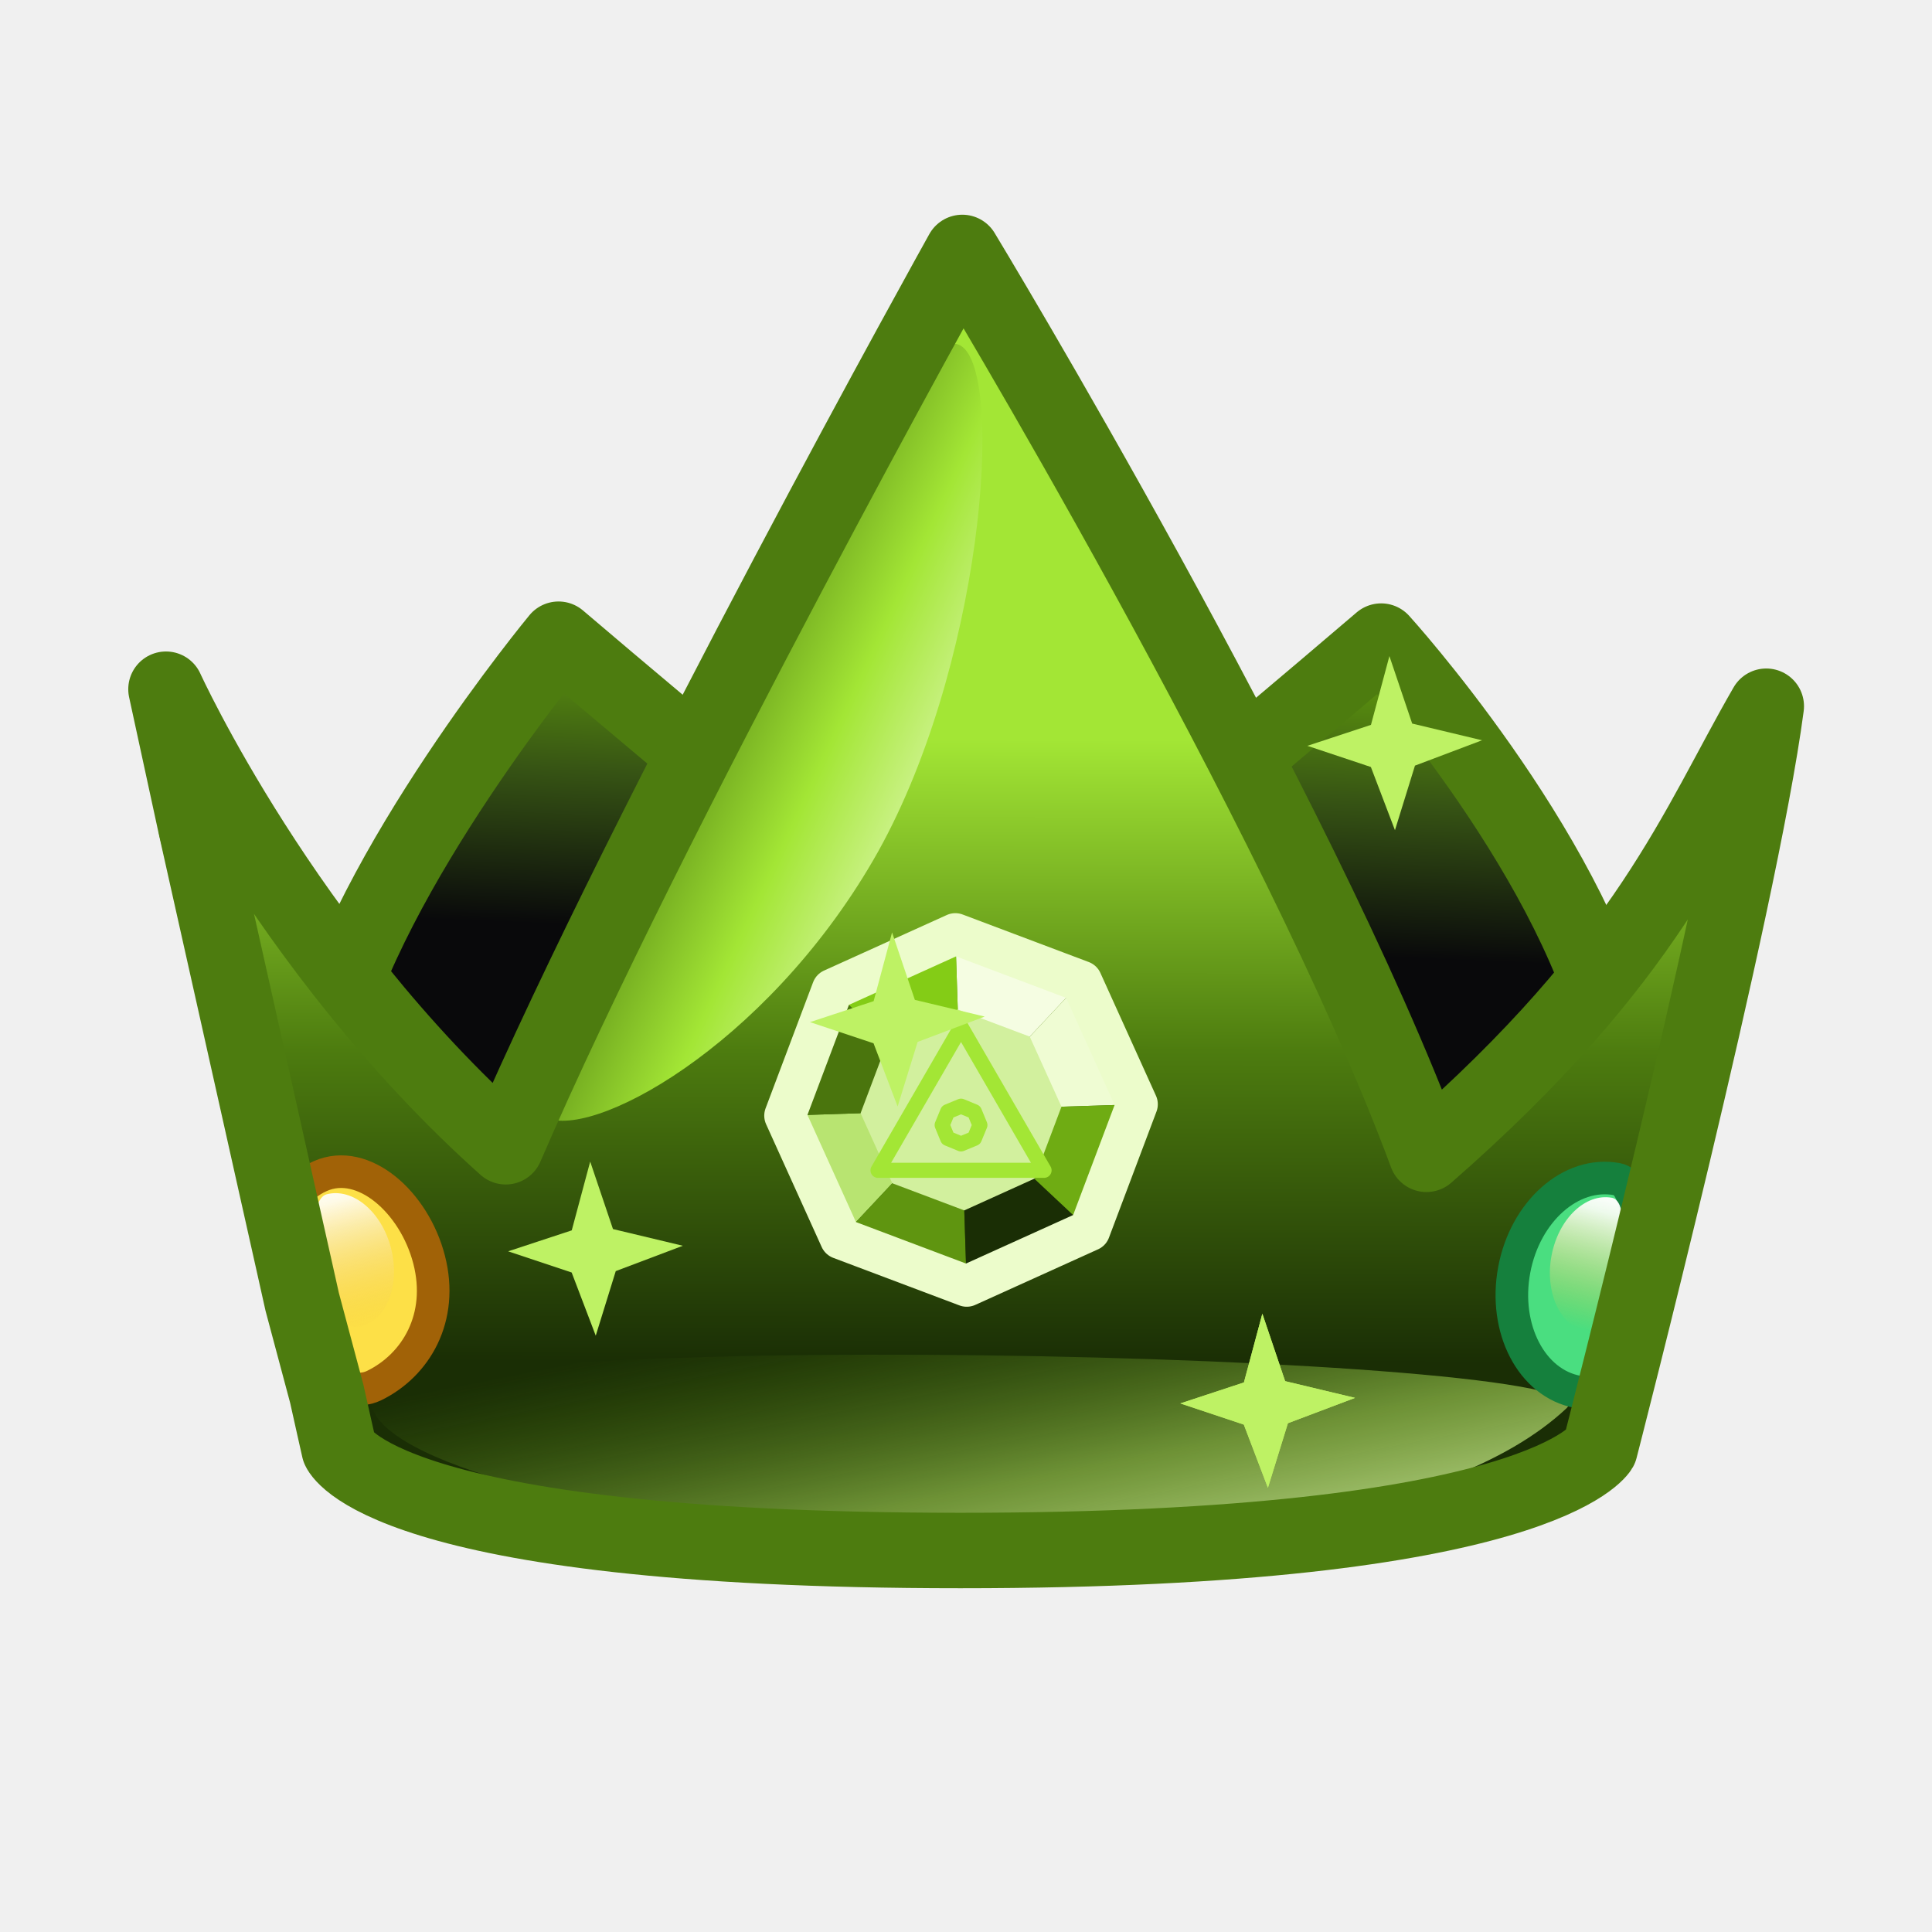
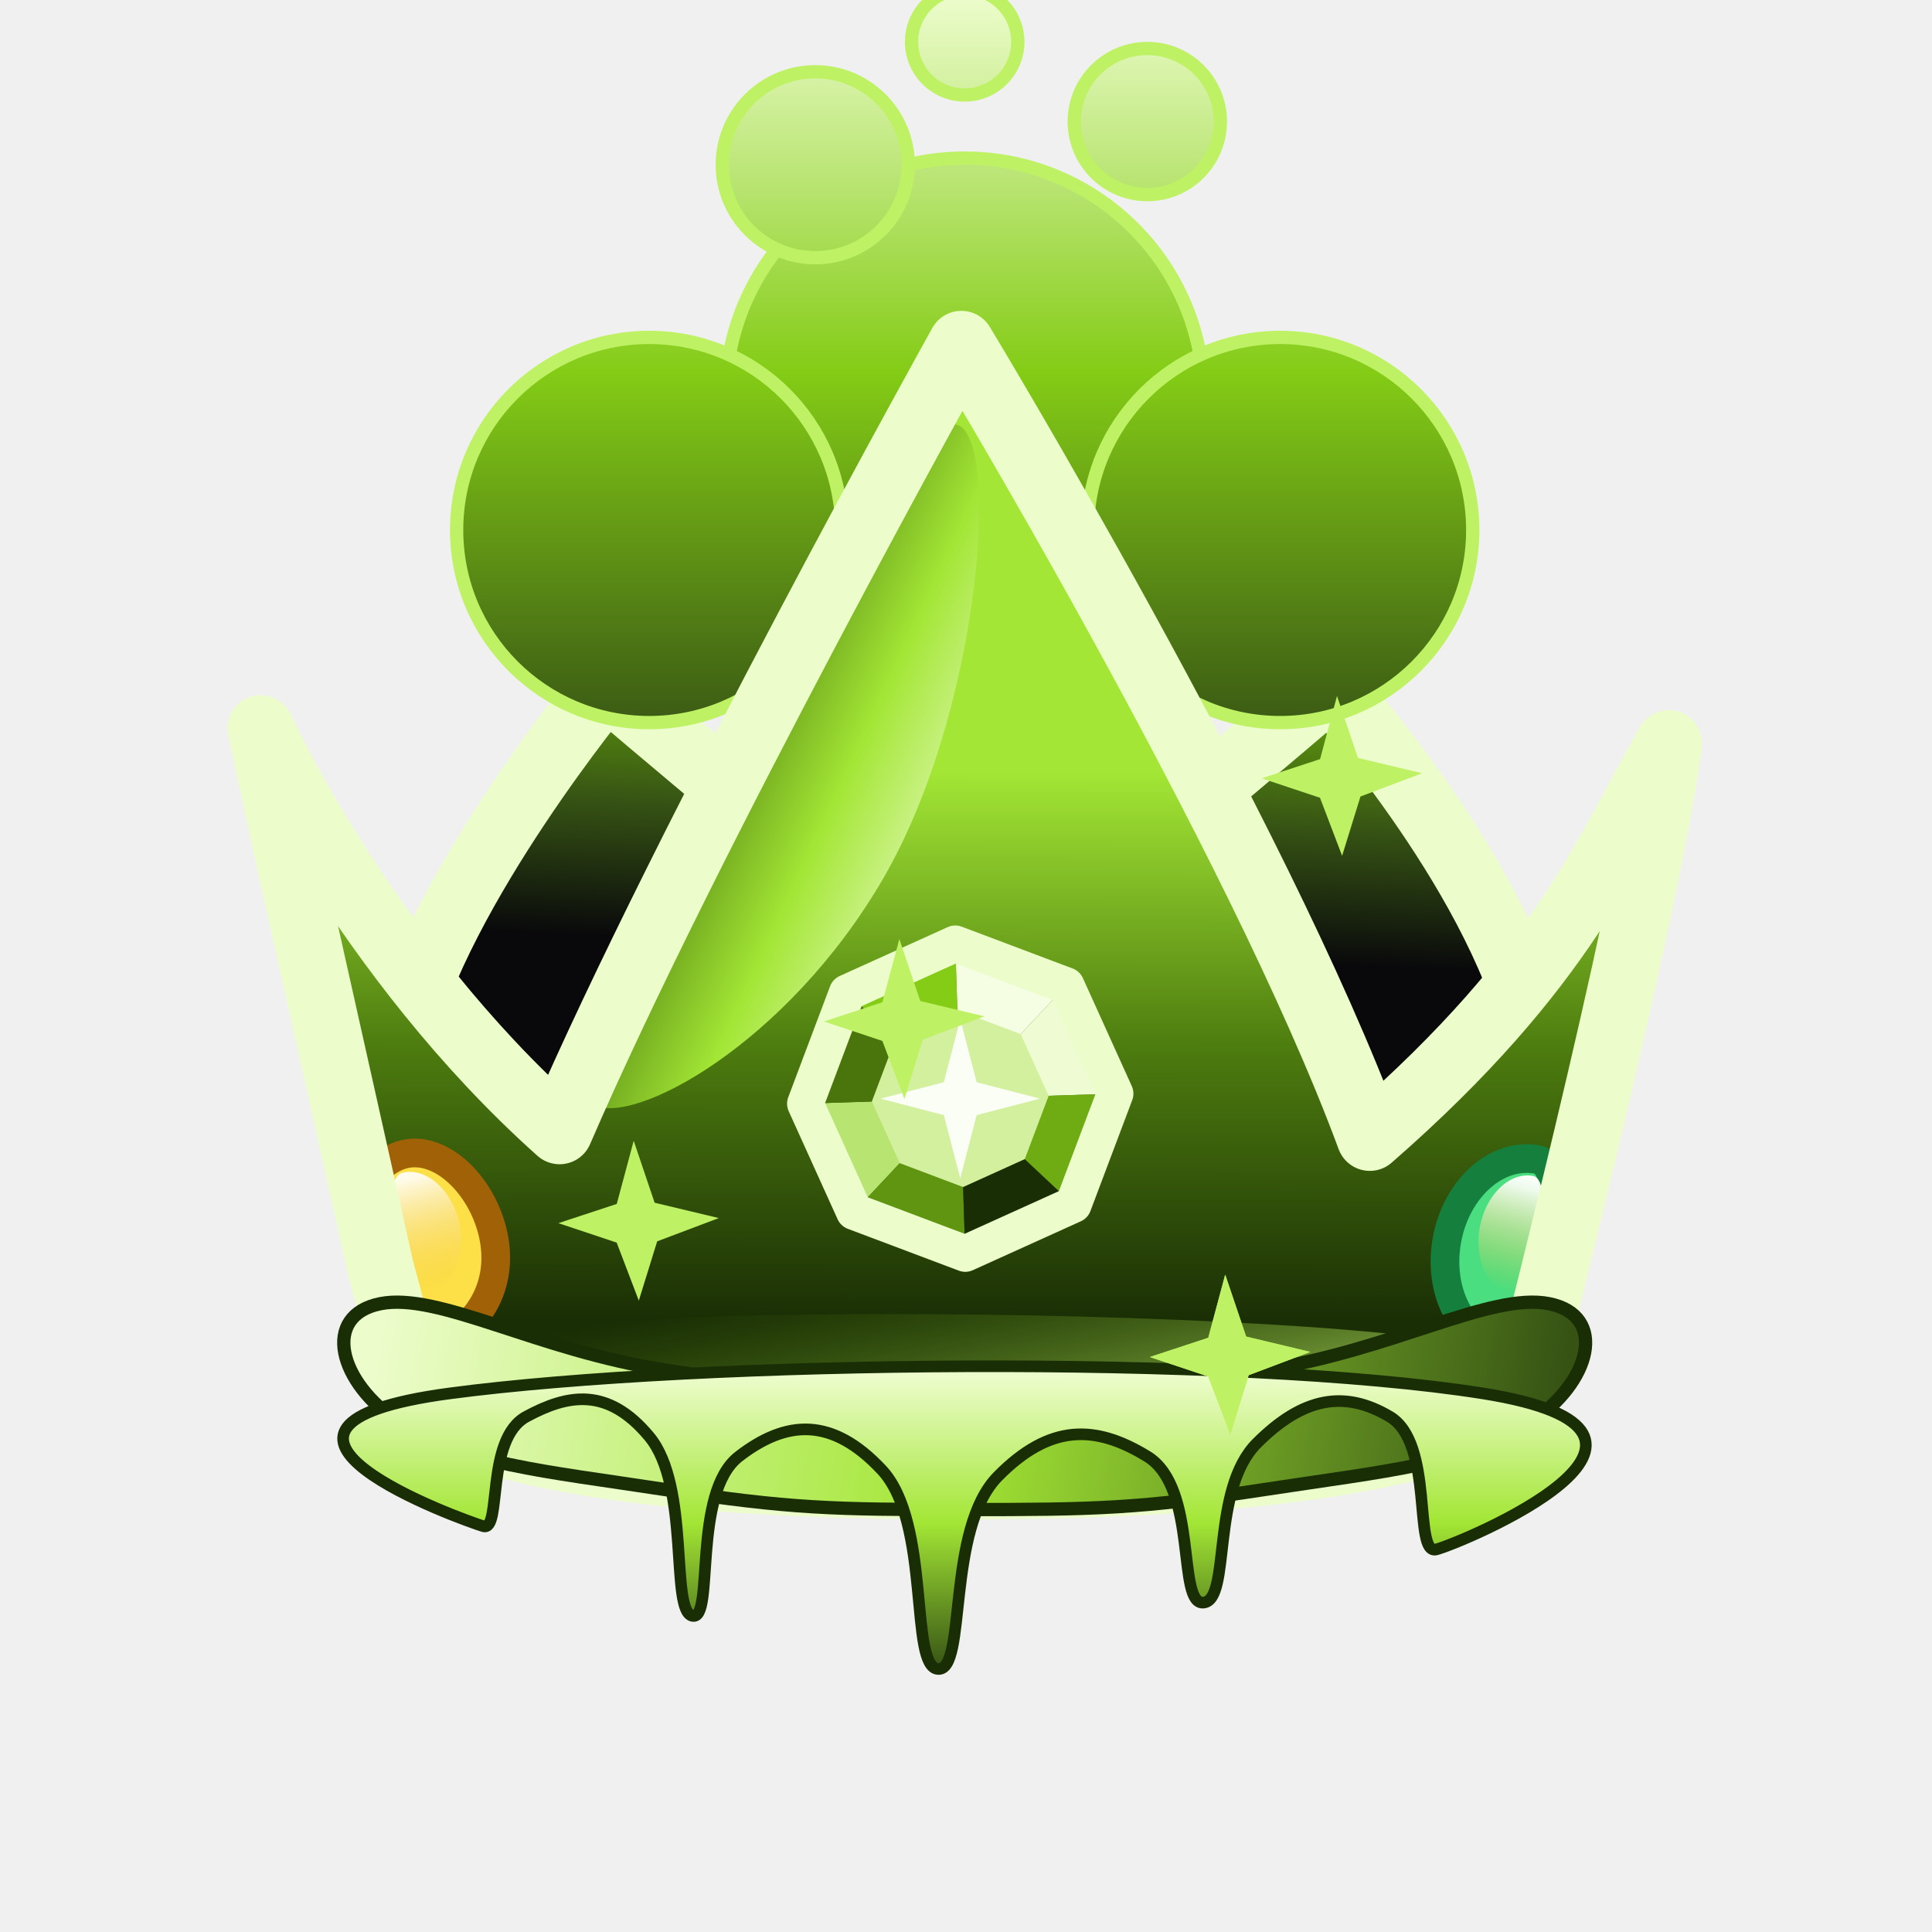
<svg xmlns="http://www.w3.org/2000/svg" viewBox="0 0 512 512" width="512" height="512">
  <defs>
    <linearGradient id="lg_1" gradientUnits="userSpaceOnUse" x1="-2" y1="-60" x2="-5.258" y2="21.203">
      <stop offset="0%" stop-color="#65a30d" stop-opacity="1" />
      <stop offset="50%" stop-color="#365314" stop-opacity="1" />
      <stop offset="100%" stop-color="#09090b" stop-opacity="1" />
    </linearGradient>
-     <linearGradient id="lg_2" gradientUnits="userSpaceOnUse" x1="4" y1="-32" x2="3.742" y2="133.203">
+     <linearGradient id="lg_2" gradientUnits="userSpaceOnUse" x1="0" y1="-265" x2="0" y2="-40">
+       <stop offset="0%" stop-color="#ecfccb" stop-opacity="1" />
+       <stop offset="50%" stop-color="#84cc16" stop-opacity="1" />
+       <stop offset="100%" stop-color="#365314" stop-opacity="1" />
+     </linearGradient>
+     <linearGradient id="lg_3" gradientUnits="userSpaceOnUse" x1="4" y1="-32" x2="3.742" y2="133.203">
      <stop offset="0%" stop-color="#a3e635" stop-opacity="1" />
      <stop offset="50%" stop-color="#4d7c0f" stop-opacity="1" />
      <stop offset="100%" stop-color="#1a2e05" stop-opacity="1" />
    </linearGradient>
-     <linearGradient id="lg_3" gradientUnits="userSpaceOnUse" x1="27.309" y1="66.784" x2="4.446" y2="-49.105">
+     <linearGradient id="lg_4" gradientUnits="userSpaceOnUse" x1="27.309" y1="66.784" x2="4.446" y2="-49.105">
      <stop offset="5%" stop-color="#ecfccb" stop-opacity="1" />
      <stop offset="51%" stop-color="#bef264" stop-opacity="0.5" />
      <stop offset="96%" stop-color="#65a30d" stop-opacity="0" />
    </linearGradient>
-     <linearGradient id="lg_4" gradientUnits="userSpaceOnUse" x1="57.574" y1="32.762" x2="-27.768" y2="-6.745">
+     <linearGradient id="lg_5" gradientUnits="userSpaceOnUse" x1="57.574" y1="32.762" x2="-27.768" y2="-6.745">
      <stop offset="0%" stop-color="#ecfccb" stop-opacity="1" />
      <stop offset="50%" stop-color="#a3e635" stop-opacity="1" />
      <stop offset="100%" stop-color="#4d7c0f" stop-opacity="1" />
    </linearGradient>
-     <linearGradient id="lg_5" gradientUnits="userSpaceOnUse" x1="7.756" y1="-20.683" x2="-2.837" y2="18.433">
+     <linearGradient id="lg_6" gradientUnits="userSpaceOnUse" x1="7.756" y1="-20.683" x2="-2.837" y2="18.433">
      <stop offset="5%" stop-color="#ffffff" stop-opacity="1" />
      <stop offset="12%" stop-color="#fefefb" stop-opacity="0.955" />
      <stop offset="18%" stop-color="#fefdf7" stop-opacity="0.909" />
      <stop offset="57%" stop-color="#f8df95" stop-opacity="0.455" />
      <stop offset="96%" stop-color="#f1c234" stop-opacity="0" />
    </linearGradient>
-     <linearGradient id="lg_6" gradientUnits="userSpaceOnUse" x1="-7.728" y1="-23.592" x2="4.54" y2="21.275">
+     <linearGradient id="lg_7" gradientUnits="userSpaceOnUse" x1="-7.728" y1="-23.592" x2="4.54" y2="21.275">
      <stop offset="5%" stop-color="#ffffff" stop-opacity="1" />
      <stop offset="12%" stop-color="#fefefb" stop-opacity="0.955" />
      <stop offset="18%" stop-color="#fefdf7" stop-opacity="0.909" />
      <stop offset="57%" stop-color="#f8df95" stop-opacity="0.455" />
      <stop offset="96%" stop-color="#f1c234" stop-opacity="0" />
    </linearGradient>
+     <linearGradient id="lg_8" gradientUnits="userSpaceOnUse" x1="-175" y1="130" x2="175" y2="185">
+       <stop offset="0%" stop-color="#ecfccb" stop-opacity="1" />
+       <stop offset="50%" stop-color="#a3e635" stop-opacity="1" />
+       <stop offset="100%" stop-color="#365314" stop-opacity="1" />
+     </linearGradient>
+     <linearGradient id="lg_9" gradientUnits="userSpaceOnUse" x1="0" y1="150" x2="0" y2="238">
+       <stop offset="0%" stop-color="#ecfccb" stop-opacity="1" />
+       <stop offset="50%" stop-color="#a3e635" stop-opacity="1" />
+       <stop offset="100%" stop-color="#365314" stop-opacity="1" />
+     </linearGradient>
  </defs>
-   <g transform="translate(192.95, 209.20)">
+   <g transform="translate(252.95, 269.20) scale(0.880, 0.880) translate(-60, -60)">
    <g transform="translate(63.07, 18.70) scale(1.000, 1.000) translate(0.00, 0.00)">
      <g transform="translate(0, 0) rotate(0) scale(1, 1) translate(0, 0)">
-         <path d="M -108.00 -58.50 C -108.00 -58.50, -158.50 2.50, -170.00 49.50 C -195.50 20.50, -204.00 -8.50, -204.00 -8.50 L -165.00 150.00 L 168.50 150.00 L 172.49 133.24 L 173.42 129.30 L 174.33 125.46 L 175.05 122.44 L 175.96 118.61 L 177.43 112.44 L 179.84 102.32 L 186.24 75.38 L 197.65 27.40 L 199.25 20.66 L 205.00 -3.50 C 205.00 -3.50, 190.50 30.50, 172.00 46.50 C 159.50 -3.50, 110.00 -58.00, 110.00 -58.00 C 110.00 -58.00, 16.50 22.00, 1.50 30.50 C -26.00 11.50, -108.00 -58.50, -108.00 -58.50 Z" fill="url(#lg_1)" fill-opacity="1" stroke="#4d7c0f" stroke-width="20" stroke-linecap="round" stroke-linejoin="round" />
+         <path d="M -108.00 -58.50 C -108.00 -58.50, -158.50 2.50, -170.00 49.50 C -195.50 20.50, -204.00 -8.50, -204.00 -8.50 L -165.00 150.00 L 168.50 150.00 L 172.49 133.24 L 173.42 129.30 L 174.33 125.46 L 175.05 122.44 L 175.96 118.61 L 177.43 112.44 L 179.84 102.32 L 186.24 75.38 L 197.65 27.40 L 199.25 20.66 L 205.00 -3.50 C 205.00 -3.50, 190.50 30.50, 172.00 46.50 C 159.50 -3.50, 110.00 -58.00, 110.00 -58.00 C 110.00 -58.00, 16.50 22.00, 1.50 30.50 C -26.00 11.50, -108.00 -58.50, -108.00 -58.50 Z" fill="url(#lg_1)" fill-opacity="1" stroke="#ecfccb" stroke-width="20" stroke-linecap="round" stroke-linejoin="round" />
      </g>
    </g>
    <g transform="translate(63.07, 18.70) scale(1.000, 1.000) translate(0.00, 0.00)">
      <g transform="translate(0, 0) rotate(0) scale(1, 1) translate(0, 0)">
-         <path d="M -1.00 -161.00 C -1.00 -161.00, -84.00 -12.00, -122.00 76.00 C -180.00 22.00, -212.00 -44.00, -212.00 -44.00 L -204.22 -9.24 L -201.37 3.50 L -195.97 27.61 L -191.99 45.38 L -186.47 70.03 L -183.12 85.01 L -177.84 108.57 L -175.94 117.08 L -170.27 142.40 L -168.44 150.56 L -167.00 157.00 C -167.00 157.00, -155.50 183.00, -1.50 183.00 C 152.50 183.00, 168.00 156.00, 168.00 156.00 C 168.00 156.00, 205.50 9.50, 212.50 -43.50 C 194.00 -11.50, 181.00 26.50, 122.00 78.00 C 88.00 -14.00, -1.00 -161.00, -1.00 -161.00 Z" fill="url(#lg_2)" fill-opacity="1" stroke="none" stroke-width="0" stroke-linecap="round" stroke-linejoin="round" />
+         <path d="M 0.00 -217.00 C 39.76 -217.00, 72.00 -184.76, 72.00 -145.00 C 72.00 -105.24, 39.76 -73.00, 0.00 -73.00 C -39.76 -73.00, -72.00 -105.24, -72.00 -145.00 C -72.00 -184.76, -39.76 -217.00, 0.00 -217.00 Z" fill="url(#lg_2)" fill-opacity="1" stroke="#bef264" stroke-width="4" stroke-linecap="round" stroke-linejoin="round" />
+         <path d="M -95.00 -163.00 C -62.97 -163.00, -37.00 -137.03, -37.00 -105.00 C -37.00 -72.97, -62.97 -47.00, -95.00 -47.00 C -127.03 -47.00, -153.00 -72.97, -153.00 -105.00 C -153.00 -137.03, -127.03 -163.00, -95.00 -163.00 Z" fill="url(#lg_2)" fill-opacity="1" stroke="#bef264" stroke-width="4" stroke-linecap="round" stroke-linejoin="round" />
+         <path d="M 95.00 -163.00 C 127.03 -163.00, 153.00 -137.03, 153.00 -105.00 C 153.00 -72.97, 127.03 -47.00, 95.00 -47.00 C 62.97 -47.00, 37.00 -72.97, 37.00 -105.00 C 37.00 -137.03, 62.97 -163.00, 95.00 -163.00 Z" fill="url(#lg_2)" fill-opacity="1" stroke="#bef264" stroke-width="4" stroke-linecap="round" stroke-linejoin="round" />
+         <path d="M -45.00 -243.00 C -29.54 -243.00, -17.00 -230.46, -17.00 -215.00 C -17.00 -199.54, -29.54 -187.00, -45.00 -187.00 C -60.46 -187.00, -73.00 -199.54, -73.00 -215.00 C -73.00 -230.46, -60.46 -243.00, -45.00 -243.00 Z" fill="url(#lg_2)" fill-opacity="1" stroke="#bef264" stroke-width="4" stroke-linecap="round" stroke-linejoin="round" />
+         <path d="M 55.00 -250.00 C 67.15 -250.00, 77.00 -240.15, 77.00 -228.00 C 77.00 -215.85, 67.15 -206.00, 55.00 -206.00 C 42.85 -206.00, 33.00 -215.85, 33.00 -228.00 C 33.00 -240.15, 42.85 -250.00, 55.00 -250.00 Z" fill="url(#lg_2)" fill-opacity="1" stroke="#bef264" stroke-width="4" stroke-linecap="round" stroke-linejoin="round" />
+         <path d="M 0.00 -268.00 C 8.84 -268.00, 16.00 -260.84, 16.00 -252.00 C 16.00 -243.16, 8.84 -236.00, 0.00 -236.00 C -8.84 -236.00, -16.00 -243.16, -16.00 -252.00 C -16.00 -260.84, -8.84 -268.00, 0.00 -268.00 Z" fill="url(#lg_2)" fill-opacity="1" stroke="#bef264" stroke-width="4" stroke-linecap="round" stroke-linejoin="round" />
+       </g>
+     </g>
+     <g transform="translate(63.07, 18.70) scale(1.000, 1.000) translate(0.00, 0.00)">
+       <g transform="translate(0, 0) rotate(0) scale(1, 1) translate(0, 0)">
+         <path d="M -1.00 -161.00 C -1.00 -161.00, -84.00 -12.00, -122.00 76.00 C -180.00 22.00, -212.00 -44.00, -212.00 -44.00 L -204.22 -9.24 L -201.37 3.50 L -195.97 27.61 L -191.99 45.38 L -186.47 70.03 L -183.12 85.01 L -177.84 108.57 L -175.94 117.08 L -170.27 142.40 L -168.44 150.56 L -167.00 157.00 C -167.00 157.00, -155.50 183.00, -1.50 183.00 C 152.50 183.00, 168.00 156.00, 168.00 156.00 C 168.00 156.00, 205.50 9.50, 212.50 -43.50 C 194.00 -11.50, 181.00 26.50, 122.00 78.00 C 88.00 -14.00, -1.00 -161.00, -1.00 -161.00 Z" fill="url(#lg_3)" fill-opacity="1" stroke="none" stroke-width="0" stroke-linecap="round" stroke-linejoin="round" />
      </g>
    </g>
    <g transform="translate(62.10, 171.03) scale(1.000, 1.000) translate(0.00, 0.00)">
      <g transform="translate(2, 3.5) rotate(0) scale(1, 1) translate(0, 0)">
-         <path d="M 158.11 -10.54 C 173.85 -25.31, -164.96 -32.99, -158.55 -10.98 C -149.09 21.51, 94.18 49.48, 158.11 -10.54 Z" fill="url(#lg_3)" fill-opacity="1" stroke="none" stroke-width="0" stroke-linecap="round" stroke-linejoin="round" />
+         <path d="M 158.11 -10.54 C 173.85 -25.31, -164.96 -32.99, -158.55 -10.98 C -149.09 21.51, 94.18 49.48, 158.11 -10.54 Z" fill="url(#lg_4)" fill-opacity="1" stroke="none" stroke-width="0" stroke-linecap="round" stroke-linejoin="round" />
      </g>
    </g>
    <g transform="translate(61.73, 84.95) scale(1.000, 1.000) translate(-265.17, -339.65)">
      <g transform="translate(265.173, 339.648) rotate(0) scale(1, 1) translate(0, 0)">
        <path d="M 0.00 0.00 L 0.00 0.00 L 0.00 0.00 L 0.00 0.00 Z" fill="#f1fdd8" fill-opacity="1" stroke="none" stroke-width="0" stroke-linecap="round" stroke-linejoin="round" />
      </g>
      <g transform="translate(241.849, 356.673) rotate(0) scale(1, 1) translate(0, 0)">
        <path d="M 23.32 -17.02 L -8.59 17.02 L -23.32 -15.51 L -23.32 -15.52 L 23.32 -17.02 L 23.32 -17.02 Z" fill="#b8e471" fill-opacity="1" stroke="none" stroke-width="0" stroke-linecap="round" stroke-linejoin="round" />
      </g>
      <g transform="translate(265.173, 339.648) rotate(0) scale(1, 1) translate(0, 0)">
        <path d="M 0.00 0.00 L 0.00 0.00 L 0.00 0.00 L 0.00 0.00 L 0.00 0.00 Z" fill="#ecfccb" fill-opacity="1" stroke="none" stroke-width="0" stroke-linecap="round" stroke-linejoin="round" />
      </g>
      <g transform="translate(241.85, 324.443) rotate(0) scale(1, 1) translate(0, 0)">
        <path d="M 23.32 15.21 L -23.32 16.71 L -10.73 -16.71 L -10.73 -16.71 L 23.32 15.21 L 23.32 15.21 Z" fill="#4a750d" fill-opacity="1" stroke="none" stroke-width="0" stroke-linecap="round" stroke-linejoin="round" />
      </g>
      <g transform="translate(265.173, 339.648) rotate(0) scale(1, 1) translate(0, 0)">
        <path d="M 0.00 0.00 L 0.00 0.00 L 0.00 0.00 L 0.00 0.00 Z" fill="#ecfccb" fill-opacity="1" stroke="none" stroke-width="0" stroke-linecap="round" stroke-linejoin="round" />
      </g>
      <g transform="translate(280.378, 316.325) rotate(0) scale(1, 1) translate(0, 0)">
        <path d="M -15.21 23.32 L -16.71 -23.32 L 16.71 -10.73 L 16.71 -10.73 L -15.21 23.32 L -15.21 23.32 Z" fill="#f5fde2" fill-opacity="1" stroke="none" stroke-width="0" stroke-linecap="round" stroke-linejoin="round" />
      </g>
      <g transform="translate(249.967, 362.971) rotate(0) scale(1, 1) translate(0, 0)">
        <path d="M -16.71 10.73 L 15.21 -23.32 L 16.71 23.32 L -16.71 10.73 L -16.71 10.73 Z" fill="#5f9510" fill-opacity="1" stroke="none" stroke-width="0" stroke-linecap="round" stroke-linejoin="round" />
      </g>
      <g transform="translate(248.148, 316.325) rotate(0) scale(1, 1) translate(0, 0)">
        <path d="M -17.02 -8.59 L 15.51 -23.32 L 15.52 -23.32 L 17.02 23.32 L -17.02 -8.59 Z" fill="#84cc16" fill-opacity="1" stroke="none" stroke-width="0" stroke-linecap="round" stroke-linejoin="round" />
      </g>
      <g transform="translate(282.198, 362.972) rotate(0) scale(1, 1) translate(0, 0)">
        <path d="M -17.02 -23.32 L -17.02 -23.32 L 17.02 8.59 L -15.51 23.32 L -15.52 23.32 L -17.02 -23.32 L -17.02 -23.32 Z" fill="#1a2e05" fill-opacity="1" stroke="none" stroke-width="0" stroke-linecap="round" stroke-linejoin="round" />
      </g>
      <g transform="translate(288.497, 322.623) rotate(0) scale(1, 1) translate(0, 0)">
        <path d="M -23.32 17.02 L 8.60 -17.02 L 23.32 15.51 L 23.32 15.52 L -23.32 17.02 L -23.32 17.02 Z" fill="#effcd3" fill-opacity="1" stroke="none" stroke-width="0" stroke-linecap="round" stroke-linejoin="round" />
      </g>
      <g transform="translate(288.496, 354.854) rotate(0) scale(1, 1) translate(0, 0)">
        <path d="M 23.32 -16.71 L 10.73 16.71 L 10.73 16.71 L -23.32 -15.21 L 23.32 -16.71 Z" fill="#6fac13" fill-opacity="1" stroke="none" stroke-width="0" stroke-linecap="round" stroke-linejoin="round" />
      </g>
      <g transform="translate(265.173, 339.648) rotate(0) scale(1, 1) translate(0, 0)">
        <path d="M 19.43 18.21 L 26.62 -0.86 L 18.21 -19.43 L -0.86 -26.62 L -19.43 -18.21 L -26.62 0.86 L -18.21 19.43 L 0.86 26.62 L 19.43 18.21 Z" fill="#d2f09e" fill-opacity="1" stroke="none" stroke-width="0" stroke-linecap="round" stroke-linejoin="round" />
      </g>
      <g transform="translate(265.173, 339.649) rotate(0) scale(1, 1) translate(0, 0)">
        <path d="M 31.92 -34.05 L 31.92 -34.05 L -1.51 -46.65 L -1.51 -46.65 L -34.05 -31.92 L -34.05 -31.92 L -46.65 1.51 L -46.65 1.51 L -31.92 34.05 L -31.92 34.05 L 1.51 46.65 L 1.51 46.65 L 34.05 31.92 L 34.05 31.92 L 46.65 -1.51 L 46.65 -1.51 L 31.92 -34.05 Z" fill="none" fill-opacity="1" stroke="#ecfccb" stroke-width="11" stroke-linecap="round" stroke-linejoin="round" />
      </g>
      <g transform="translate(265.173, 339.649) rotate(0) scale(1, 1) translate(0, 0)">
-         <path d="M 0.00 -22.00 L 22.00 16.00 L -22.00 16.00 L 0.00 -22.00 Z" fill="none" fill-opacity="1" stroke="#a3e635" stroke-width="4" stroke-linecap="round" stroke-linejoin="round" />
-         <path d="M 0.00 -1.00 L 3.54 0.46 L 5.00 4.00 L 3.54 7.54 L 0.00 9.00 L -3.54 7.54 L -5.00 4.00 L -3.54 0.46 L 0.00 -1.00 Z" fill="none" fill-opacity="1" stroke="#a3e635" stroke-width="4" stroke-linecap="round" stroke-linejoin="round" />
+         <path d="M 0.00 -24.00 L 4.95 -4.95 L 24.00 0.00 L 4.95 4.95 L 0.00 24.00 L -4.95 4.95 L -24.00 0.00 L -4.95 -4.95 L 0.00 -24.00 Z" fill="#ffffff" fill-opacity="0.9" stroke="none" stroke-width="0" stroke-linecap="round" stroke-linejoin="round" />
      </g>
    </g>
    <g transform="translate(7.69, -15.15) scale(1.000, 1.000) translate(0.00, 0.00)">
      <g transform="translate(0, 0) rotate(0) scale(1, 1) translate(0, 0)">
-         <path d="M 53.92 -102.47 C 66.00 -95.44, 59.61 -15.67, 30.75 33.95 C 1.89 83.58, -44.68 108.83, -56.76 101.81 C -68.84 94.78, -41.86 58.14, -12.99 8.51 C 15.87 -41.11, 41.84 -109.49, 53.92 -102.47 Z" fill="url(#lg_4)" fill-opacity="1" stroke="none" stroke-width="0" stroke-linecap="round" stroke-linejoin="round" />
+         <path d="M 53.92 -102.47 C 66.00 -95.44, 59.61 -15.67, 30.75 33.95 C 1.89 83.58, -44.68 108.83, -56.76 101.81 C -68.84 94.78, -41.86 58.14, -12.99 8.51 C 15.87 -41.11, 41.84 -109.49, 53.92 -102.47 Z" fill="url(#lg_5)" fill-opacity="1" stroke="none" stroke-width="0" stroke-linecap="round" stroke-linejoin="round" />
      </g>
    </g>
    <g transform="translate(224.34, 131.35) scale(1.000, 1.000) translate(-420.29, -366.05)">
      <g transform="translate(420.285, 366.047) rotate(0) scale(1, 1) translate(0, 0)">
        <path d="M 0.76 28.30 C -11.39 26.04, -18.90 11.60, -16.01 -3.97 C -13.12 -19.53, -0.93 -30.32, 11.22 -28.06 C 23.38 -25.81, 12.91 30.55, 0.76 28.30 Z" fill="#4ade80" fill-opacity="1" stroke="#15803d" stroke-width="8.638" stroke-linecap="round" stroke-linejoin="round" />
      </g>
      <g transform="translate(423.467, 360.626) rotate(0) scale(1, 1) translate(0, 0)">
-         <path d="M 0.13 17.82 C -6.90 16.51, -11.13 7.50, -9.31 -2.30 C -7.49 -12.11, -0.31 -19.00, 6.72 -17.70 C 13.76 -16.39, 7.17 19.13, 0.13 17.82 Z" fill="url(#lg_5)" fill-opacity="1" stroke="none" stroke-width="0" stroke-linecap="round" stroke-linejoin="round" />
+         <path d="M 0.13 17.82 C -6.90 16.51, -11.13 7.50, -9.31 -2.30 C -7.49 -12.11, -0.31 -19.00, 6.72 -17.70 C 13.76 -16.39, 7.17 19.13, 0.13 17.82 Z" fill="url(#lg_6)" fill-opacity="1" stroke="none" stroke-width="0" stroke-linecap="round" stroke-linejoin="round" />
      </g>
    </g>
    <g transform="translate(-95.31, 130.00) scale(1.000, 1.000) translate(-100.64, -364.70)">
      <g transform="translate(100.638, 364.696) rotate(0) scale(1, 1) translate(0, 0)">
        <path d="M 1.54 27.98 C 12.64 22.55, 20.03 9.98, 16.09 -5.35 C 12.15 -20.68, -1.40 -32.52, -12.71 -27.54 C -37.39 -16.70, -15.76 36.43, 1.54 27.98 Z" fill="#fde047" fill-opacity="1" stroke="#a16207" stroke-width="8.638" stroke-linecap="round" stroke-linejoin="round" />
      </g>
      <g transform="translate(97.237, 359.375) rotate(0) scale(1, 1) translate(0, 0)">
-         <path d="M 1.32 17.61 C 8.31 16.10, 11.86 6.56, 9.38 -3.11 C 6.90 -12.77, -0.73 -19.16, -7.66 -17.38 C -14.59 -15.60, -11.49 20.38, 1.32 17.61 Z" fill="url(#lg_6)" fill-opacity="1" stroke="none" stroke-width="0" stroke-linecap="round" stroke-linejoin="round" />
+         <path d="M 1.32 17.61 C 8.31 16.10, 11.86 6.56, 9.38 -3.11 C 6.90 -12.77, -0.73 -19.16, -7.66 -17.38 C -14.59 -15.60, -11.49 20.38, 1.32 17.61 Z" fill="url(#lg_7)" fill-opacity="1" stroke="none" stroke-width="0" stroke-linecap="round" stroke-linejoin="round" />
      </g>
    </g>
    <g transform="translate(63.07, 18.70) scale(1.000, 1.000) translate(0.00, 0.00)">
      <g transform="translate(0, 0) rotate(0) scale(1, 1) translate(0, 0)">
-         <path d="M -1.00 -161.00 C -1.00 -161.00, -84.00 -12.00, -122.00 76.00 C -180.68 23.63, -212.03 -45.25, -212.03 -45.25 L -204.22 -9.24 L -201.37 3.50 L -195.97 27.61 L -191.99 45.38 L -186.47 70.03 L -183.12 85.01 L -177.84 108.57 L -175.94 117.08 L -169.41 141.51 L -167.59 149.67 L -166.14 156.11 C -166.14 156.11, -155.50 183.00, -1.50 183.00 C 152.50 183.00, 168.00 156.00, 168.00 156.00 C 168.00 156.00, 205.06 12.26, 212.06 -40.74 C 193.56 -8.74, 181.00 26.50, 122.00 78.00 C 88.00 -14.00, -1.00 -161.00, -1.00 -161.00 Z" fill="none" fill-opacity="1" stroke="#4d7c0f" stroke-width="20" stroke-linecap="round" stroke-linejoin="round" />
+         <path d="M -1.00 -161.00 C -1.00 -161.00, -84.00 -12.00, -122.00 76.00 C -180.68 23.63, -212.03 -45.25, -212.03 -45.25 L -204.22 -9.24 L -201.37 3.50 L -195.97 27.61 L -191.99 45.38 L -186.47 70.03 L -183.12 85.01 L -177.84 108.57 L -175.94 117.08 L -169.41 141.51 L -167.59 149.67 L -166.14 156.11 C -166.14 156.11, -155.50 183.00, -1.50 183.00 C 152.50 183.00, 168.00 156.00, 168.00 156.00 C 168.00 156.00, 205.06 12.26, 212.06 -40.74 C 193.56 -8.74, 181.00 26.50, 122.00 78.00 C 88.00 -14.00, -1.00 -161.00, -1.00 -161.00 Z" fill="none" fill-opacity="1" stroke="#ecfccb" stroke-width="20" stroke-linecap="round" stroke-linejoin="round" />
      </g>
    </g>
-     <g transform="translate(176.66, -12.26) scale(1.150, 1.150) translate(0.00, 0.00)">
+     <g transform="translate(63.07, 18.70) scale(1.000, 1.000) translate(0.00, 0.00)">
+       <g transform="translate(0, 0) rotate(0) scale(1, 1) translate(0, 0)">
+         <path d="M -176.00 128.00 C -158.40 124.48, -128.72 142.06, -90.00 148.00 C -51.28 153.94, -39.60 155.00, 0.00 155.00 C 39.60 155.00, 51.28 153.94, 90.00 148.00 C 128.72 142.06, 158.40 124.48, 176.00 128.00 C 193.60 131.52, 188.92 151.68, 170.00 164.00 C 151.08 176.32, 127.40 178.28, 90.00 184.00 C 52.60 189.72, 39.60 190.00, 0.00 190.00 C -39.60 190.00, -52.60 189.72, -90.00 184.00 C -127.40 178.28, -151.08 176.32, -170.00 164.00 C -188.92 151.68, -193.60 131.52, -176.00 128.00 Z" fill="url(#lg_8)" fill-opacity="1" stroke="#1a2e05" stroke-width="4" stroke-linecap="round" stroke-linejoin="round" />
+       </g>
+       <g transform="translate(0, 0) rotate(0) scale(1, 1) translate(0, 0)">
+         <path d="M -155.00 155.00 C -230.25 165.00, -150.75 193.25, -145.00 195.00 C -139.25 196.75, -144.50 168.75, -132.00 162.00 C -119.50 155.25, -107.50 153.00, -95.00 168.00 C -82.50 183.00, -88.75 220.50, -82.00 222.00 C -75.25 223.50, -82.25 185.00, -68.00 174.00 C -53.75 163.00, -40.00 162.00, -25.00 178.00 C -10.00 194.00, -16.75 237.50, -8.00 238.00 C 0.75 238.50, -5.75 196.00, 10.00 180.00 C 25.75 164.00, 39.50 164.50, 55.00 174.00 C 70.50 183.50, 63.75 219.00, 72.00 218.00 C 80.25 217.00, 74.00 184.00, 88.00 170.00 C 102.00 156.00, 114.50 154.00, 128.00 162.00 C 141.50 170.00, 135.00 203.75, 142.00 202.00 C 149.00 200.25, 230.25 166.75, 156.00 155.00 C 81.75 143.25, -79.75 145.00, -155.00 155.00 Z" fill="url(#lg_9)" fill-opacity="1" stroke="#1a2e05" stroke-width="3.5" stroke-linecap="round" stroke-linejoin="round" />
+       </g>
+     </g>
+     <g transform="translate(176.66, -12.26) scale(1.200, 1.200) translate(0.00, 0.00)">
      <g transform="translate(0, 0) rotate(0) scale(1, 1) translate(0, 0)">
        <path d="M -1.22 -20.06 L 4.03 -4.51 L 20.13 -0.66 L 4.67 5.18 L 0.06 20.06 L -5.49 5.50 L -20.13 0.62 L -5.47 -4.21 L -1.22 -20.06 Z" fill="#bef264" fill-opacity="1" stroke="none" stroke-width="0" stroke-linecap="round" stroke-linejoin="round" />
      </g>
    </g>
-     <g transform="translate(-35.14, 121.70) scale(1.150, 1.150) translate(0.00, 0.00)">
+     <g transform="translate(-35.14, 121.70) scale(1.200, 1.200) translate(0.00, 0.00)">
      <g transform="translate(0, 0) rotate(0) scale(1, 1) translate(0, 0)">
        <path d="M -1.22 -20.06 L 4.03 -4.51 L 20.13 -0.66 L 4.67 5.18 L 0.06 20.06 L -5.49 5.50 L -20.13 0.62 L -5.47 -4.21 L -1.22 -20.06 Z" fill="#bef264" fill-opacity="1" stroke="none" stroke-width="0" stroke-linecap="round" stroke-linejoin="round" />
      </g>
    </g>
-     <g transform="translate(44.86, 60.96) scale(1.150, 1.150) translate(0.00, 0.00)">
+     <g transform="translate(44.86, 60.96) scale(1.200, 1.200) translate(0.00, 0.00)">
      <g transform="translate(0, 0) rotate(0) scale(1, 1) translate(0, 0)">
        <path d="M -1.22 -20.06 L 4.03 -4.51 L 20.13 -0.66 L 4.67 5.18 L 0.06 20.06 L -5.49 5.50 L -20.13 0.62 L -5.47 -4.21 L -1.22 -20.06 Z" fill="#bef264" fill-opacity="1" stroke="none" stroke-width="0" stroke-linecap="round" stroke-linejoin="round" />
      </g>
    </g>
-     <g transform="translate(142.99, 162.01) scale(1.150, 1.150) translate(0.00, 0.00)">
+     <g transform="translate(142.99, 162.01) scale(1.200, 1.200) translate(0.00, 0.00)">
      <g transform="translate(0, 0) rotate(0) scale(1, 1) translate(0, 0)">
        <path d="M -1.22 -20.06 L 4.03 -4.51 L 20.13 -0.66 L 4.67 5.18 L 0.06 20.06 L -5.49 5.50 L -20.13 0.62 L -5.47 -4.21 L -1.22 -20.06 Z" fill="#bef264" fill-opacity="1" stroke="none" stroke-width="0" stroke-linecap="round" stroke-linejoin="round" />
      </g>
    </g>
-     <g transform="translate(142.99, 162.01) scale(1.150, 1.150) translate(0.00, 0.00)">
+     <g transform="translate(142.99, 162.01) scale(1.200, 1.200) translate(0.00, 0.00)">
      <g transform="translate(0, 0) rotate(0) scale(1, 1) translate(0, 0)">
        <path d="M -1.22 -20.06 L 4.03 -4.51 L 20.13 -0.66 L 4.67 5.18 L 0.06 20.06 L -5.49 5.50 L -20.13 0.62 L -5.47 -4.21 L -1.22 -20.06 Z" fill="#bef264" fill-opacity="1" stroke="none" stroke-width="0" stroke-linecap="round" stroke-linejoin="round" />
      </g>
    </g>
  </g>
</svg>
